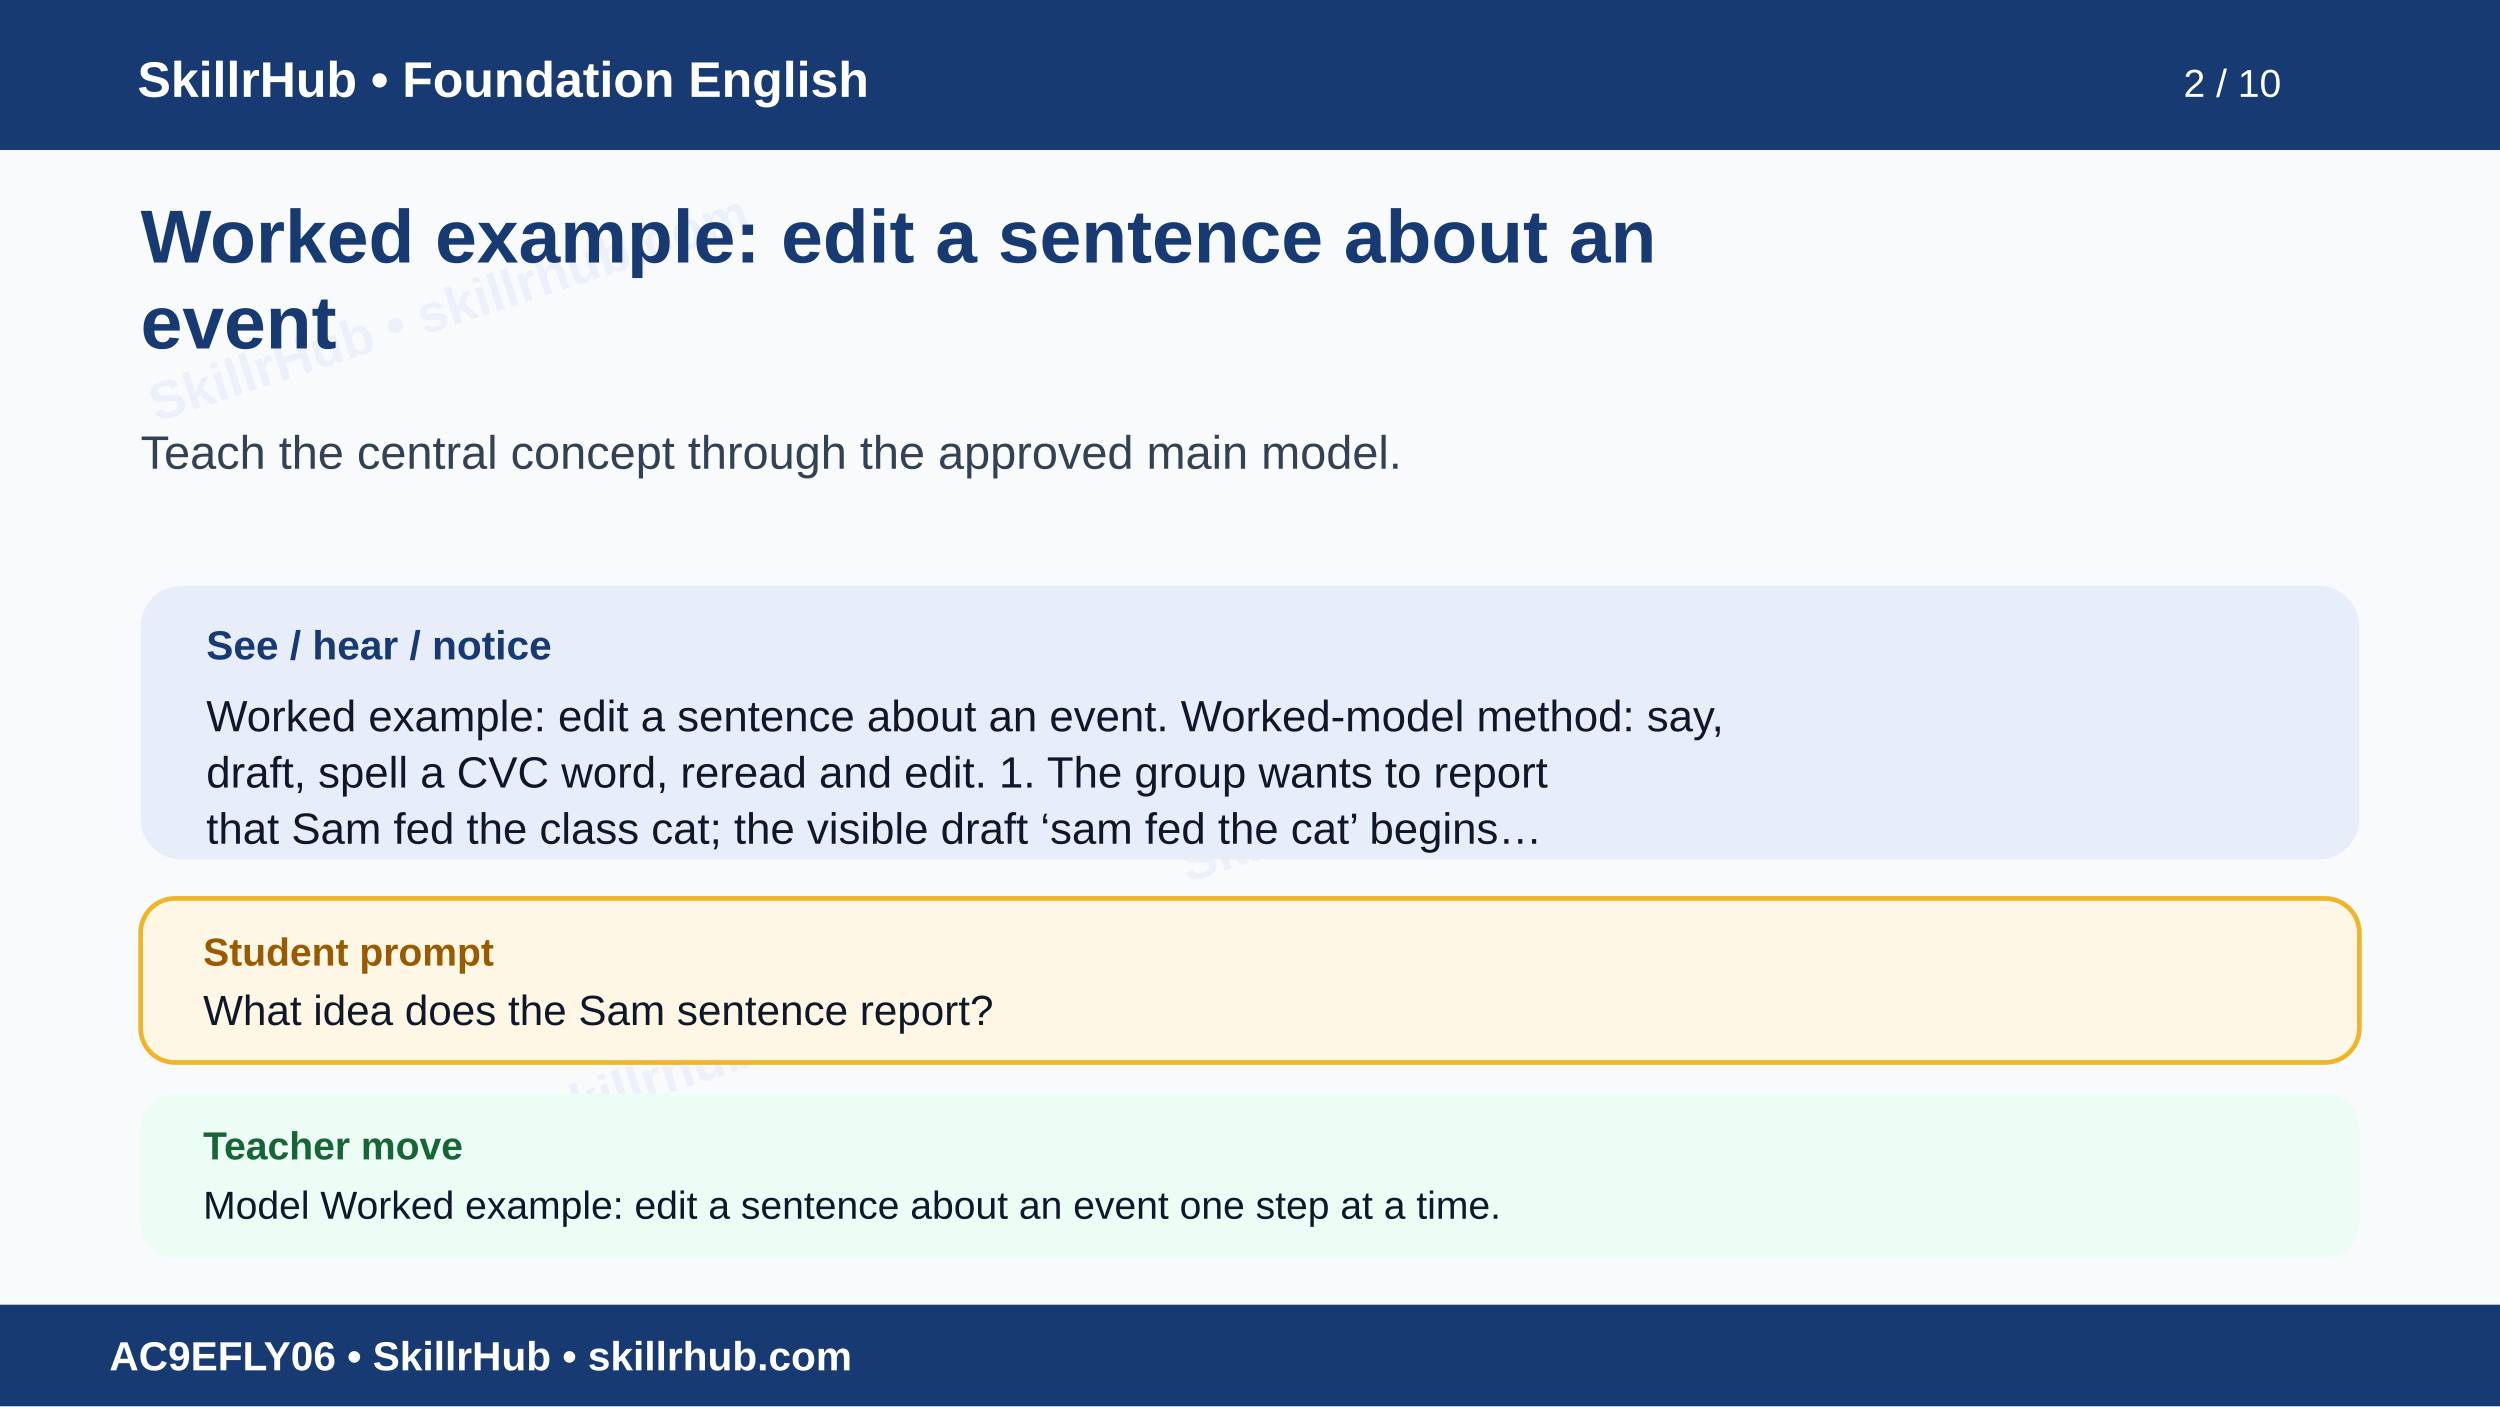
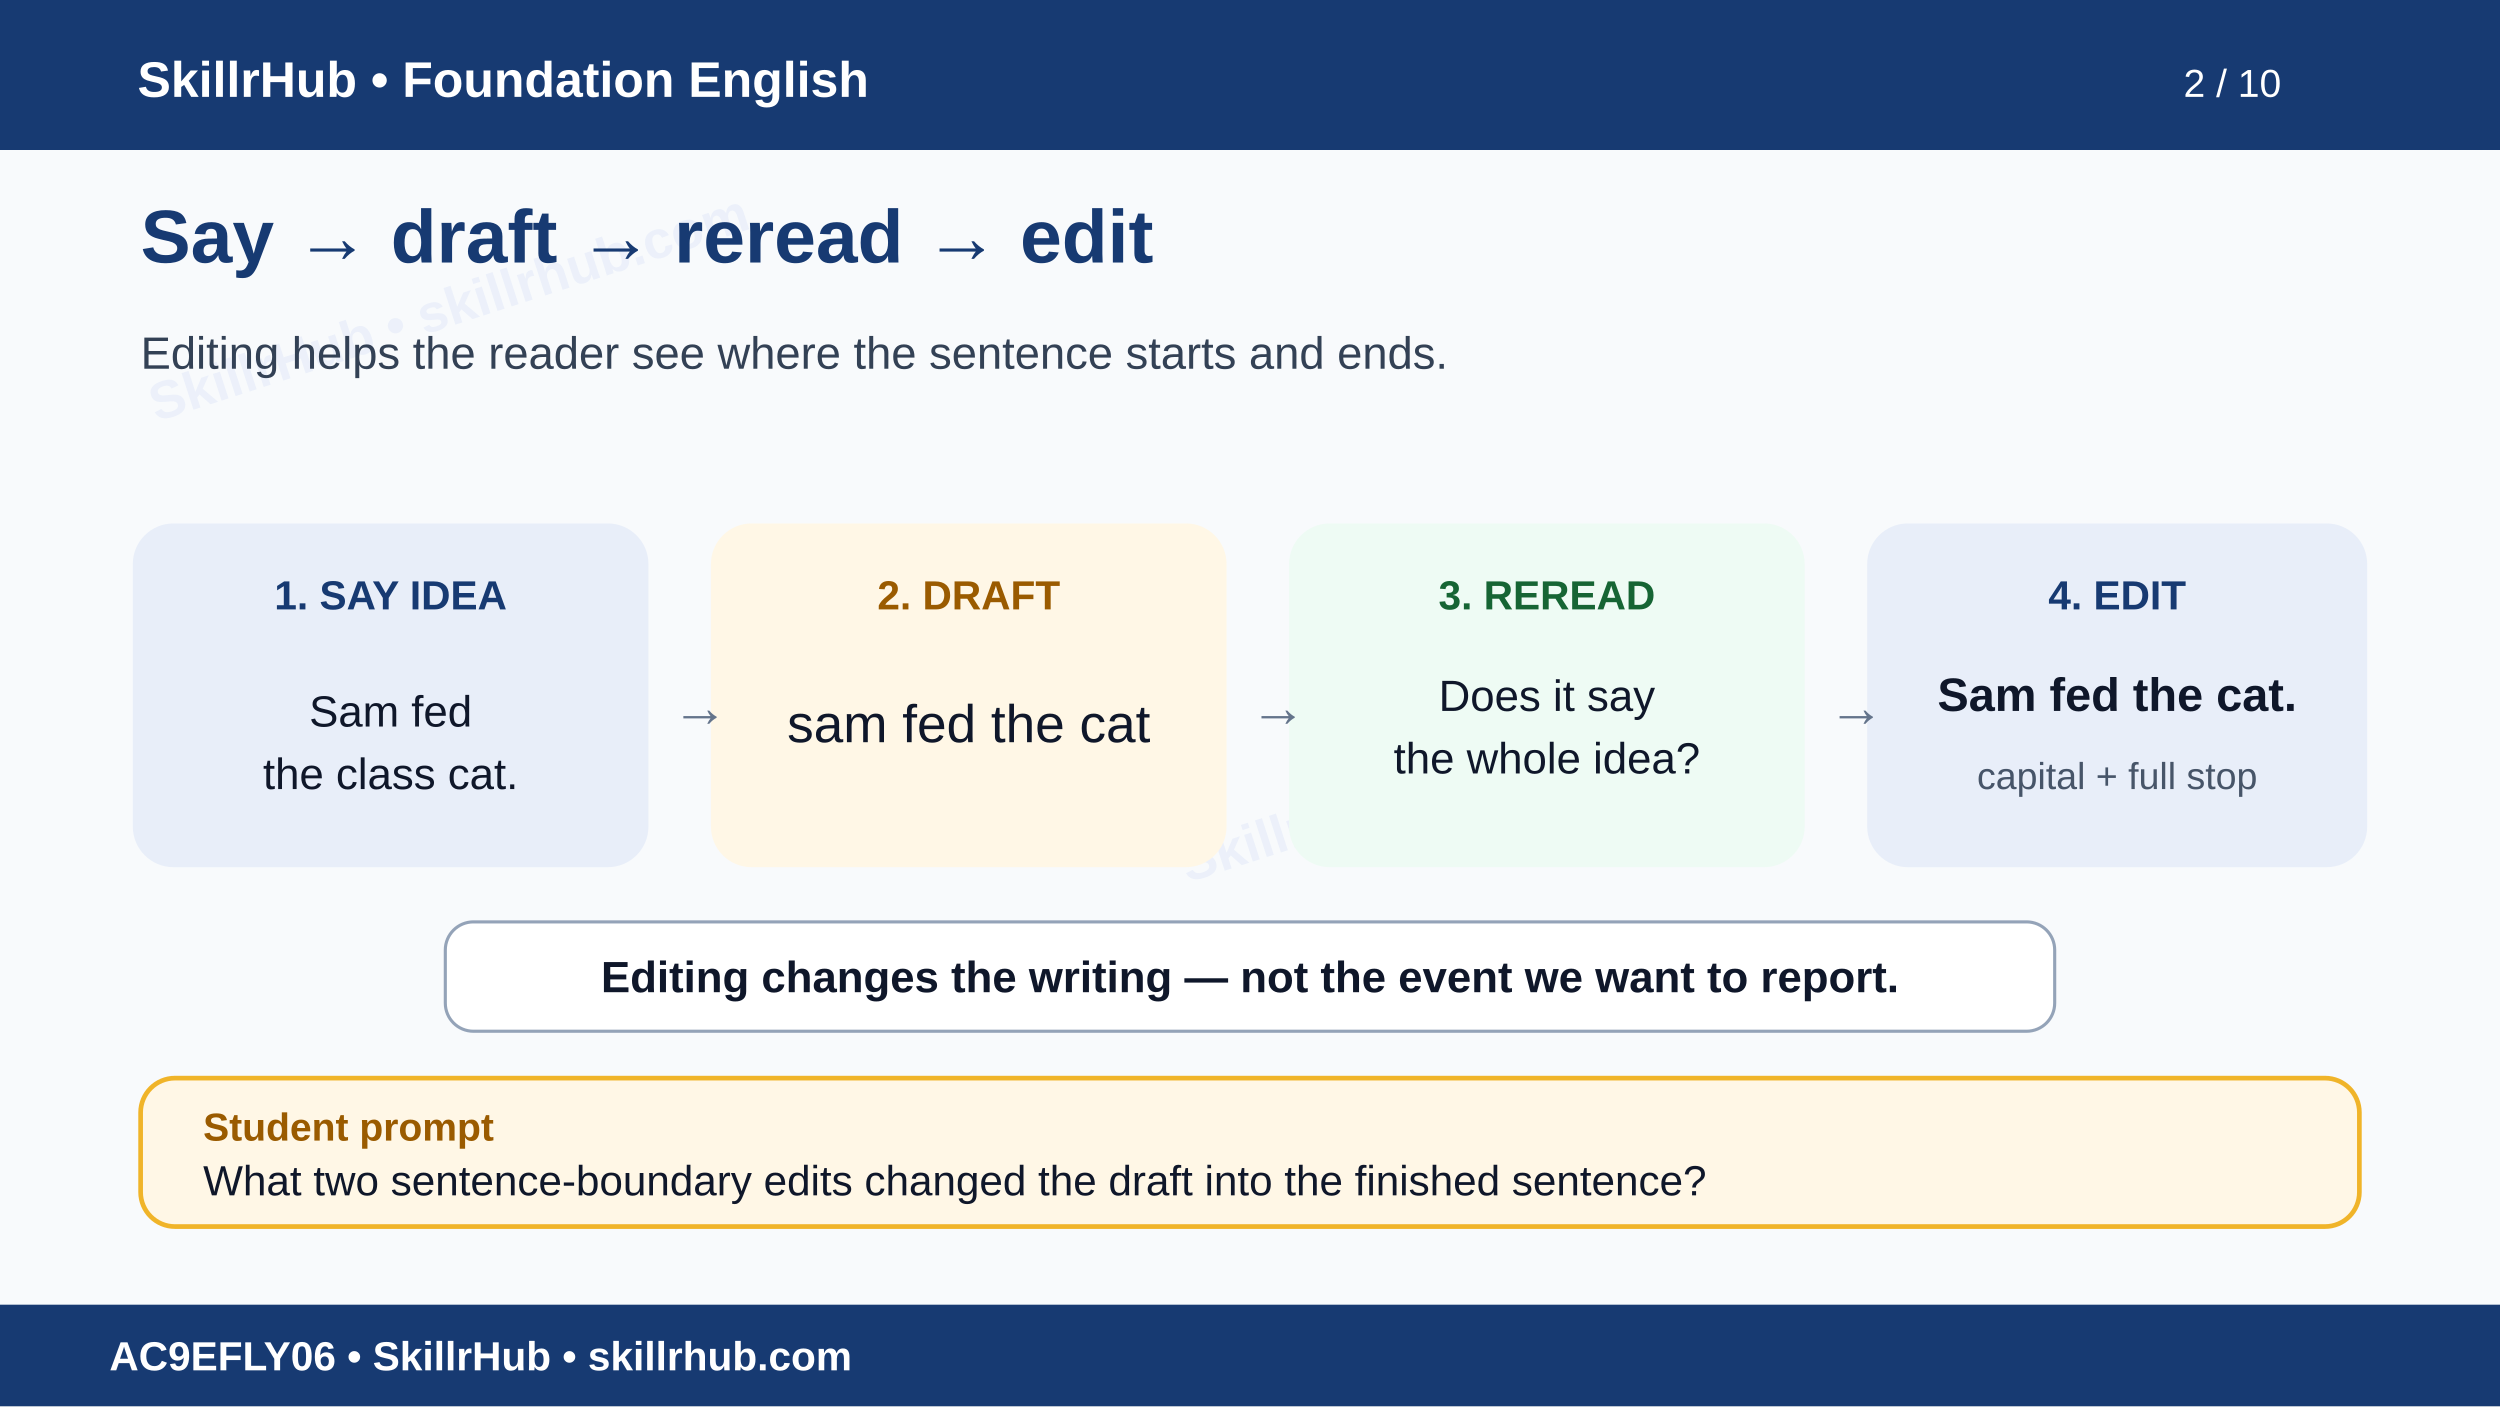
<svg xmlns="http://www.w3.org/2000/svg" width="1600" height="900" viewBox="0 0 1600 900" role="img" aria-labelledby="t d">
  <rect width="1600" height="900" fill="#f8fafc" />
  <g opacity=".055" fill="#1d4ed8" font-family="Arial" font-size="34" font-weight="700">
    <text x="100" y="270" transform="rotate(-18 100 270)">SkillrHub • skillrhub.com</text>
    <text x="760" y="565" transform="rotate(-18 760 565)">SkillrHub • skillrhub.com</text>
-     <text x="180" y="780" transform="rotate(-18 180 780)">SkillrHub • skillrhub.com</text>
  </g>
  <rect width="1600" height="96" fill="#173a72" />
  <text x="88" y="62" fill="#fff" font-family="Arial" font-size="32" font-weight="700">SkillrHub • Foundation English</text>
  <text x="1460" y="62" text-anchor="end" fill="#fff" font-family="Arial" font-size="25">2 / 10</text>
-   <text x="90" y="168" fill="#173a72" font-family="Arial,Helvetica,sans-serif" font-size="48" font-weight="700">Worked example: edit a sentence about an</text>
-   <text x="90" y="223" fill="#173a72" font-family="Arial,Helvetica,sans-serif" font-size="48" font-weight="700">event</text>
-   <text x="90" y="300" fill="#334155" font-family="Arial,Helvetica,sans-serif" font-size="30" font-weight="400">Teach the central concept through the approved main model.</text>
-   <rect x="90" y="375" width="1420" height="175" rx="26" fill="#e8eef9" />
-   <text x="132" y="422" fill="#173a72" font-family="Arial" font-size="26" font-weight="700">See / hear / notice</text>
-   <text x="132" y="468" fill="#0f172a" font-family="Arial,Helvetica,sans-serif" font-size="28" font-weight="400">Worked example: edit a sentence about an event. Worked-model method: say,</text>
-   <text x="132" y="504" fill="#0f172a" font-family="Arial,Helvetica,sans-serif" font-size="28" font-weight="400">draft, spell a CVC word, reread and edit. 1. The group wants to report</text>
-   <text x="132" y="540" fill="#0f172a" font-family="Arial,Helvetica,sans-serif" font-size="28" font-weight="400">that Sam fed the class cat; the visible draft ‘sam fed the cat’ begins…</text>
-   <rect x="90" y="575" width="1420" height="105" rx="22" fill="#fff7e6" stroke="#f0b429" stroke-width="3" />
-   <text x="130" y="618" fill="#9a5b00" font-family="Arial" font-size="25" font-weight="700">Student prompt</text>
-   <text x="130" y="656" fill="#0f172a" font-family="Arial,Helvetica,sans-serif" font-size="27" font-weight="400">What idea does the Sam sentence report?</text>
-   <rect x="90" y="700" width="1420" height="105" rx="22" fill="#ecfdf5" />
-   <text x="130" y="742" fill="#166534" font-family="Arial" font-size="25" font-weight="700">Teacher move</text>
-   <text x="130" y="780" fill="#0f172a" font-family="Arial,Helvetica,sans-serif" font-size="25" font-weight="400">Model Worked example: edit a sentence about an event one step at a time.</text>
+   <text x="90" y="168" fill="#173a72" font-family="Arial" font-size="48" font-weight="700">Say → draft → reread → edit</text>
+   <text x="90" y="236" fill="#334155" font-family="Arial" font-size="29">Editing helps the reader see where the sentence starts and ends.</text>
+   <g font-family="Arial">
+     <rect x="85" y="335" width="330" height="220" rx="26" fill="#e8eef9" />
+     <text x="250" y="390" text-anchor="middle" fill="#173a72" font-size="26" font-weight="700">1. SAY IDEA</text>
+     <text x="250" y="465" text-anchor="middle" fill="#0f172a" font-size="28">Sam fed</text>
+     <text x="250" y="505" text-anchor="middle" fill="#0f172a" font-size="28">the class cat.</text>
+     <rect x="455" y="335" width="330" height="220" rx="26" fill="#fff7e6" />
+     <text x="620" y="390" text-anchor="middle" fill="#9a5b00" font-size="26" font-weight="700">2. DRAFT</text>
+     <text x="620" y="475" text-anchor="middle" fill="#0f172a" font-size="34">sam fed the cat</text>
+     <rect x="825" y="335" width="330" height="220" rx="26" fill="#eefbf4" />
+     <text x="990" y="390" text-anchor="middle" fill="#166534" font-size="26" font-weight="700">3. REREAD</text>
+     <text x="990" y="455" text-anchor="middle" fill="#0f172a" font-size="28">Does it say</text>
+     <text x="990" y="495" text-anchor="middle" fill="#0f172a" font-size="28">the whole idea?</text>
+     <rect x="1195" y="335" width="320" height="220" rx="26" fill="#e8eef9" />
+     <text x="1355" y="390" text-anchor="middle" fill="#173a72" font-size="26" font-weight="700">4. EDIT</text>
+     <text x="1355" y="455" text-anchor="middle" fill="#0f172a" font-size="30" font-weight="700">Sam fed the cat.</text>
+     <text x="1355" y="505" text-anchor="middle" fill="#475569" font-size="24">capital + full stop</text>
+     <text x="430" y="465" fill="#64748b" font-size="36">→</text>
+     <text x="800" y="465" fill="#64748b" font-size="36">→</text>
+     <text x="1170" y="465" fill="#64748b" font-size="36">→</text>
+   </g>
+   <rect x="285" y="590" width="1030" height="70" rx="18" fill="#fff" stroke="#94a3b8" stroke-width="2" />
+   <text x="800" y="635" text-anchor="middle" fill="#0f172a" font-family="Arial" font-size="28" font-weight="700">Editing changes the writing — not the event we want to report.</text>
+   <rect x="90" y="690" width="1420" height="95" rx="22" fill="#fff7e6" stroke="#f0b429" stroke-width="3" />
+   <text x="130" y="730" fill="#9a5b00" font-family="Arial" font-size="25" font-weight="700">Student prompt</text>
+   <text x="130" y="765" fill="#0f172a" font-family="Arial" font-size="27">What two sentence-boundary edits changed the draft into the finished sentence?</text>
  <rect y="835" width="1600" height="65" fill="#173a72" />
  <text x="70" y="877" fill="#fff" font-family="Arial" font-size="26" font-weight="700">AC9EFLY06 • SkillrHub • skillrhub.com</text>
</svg>
